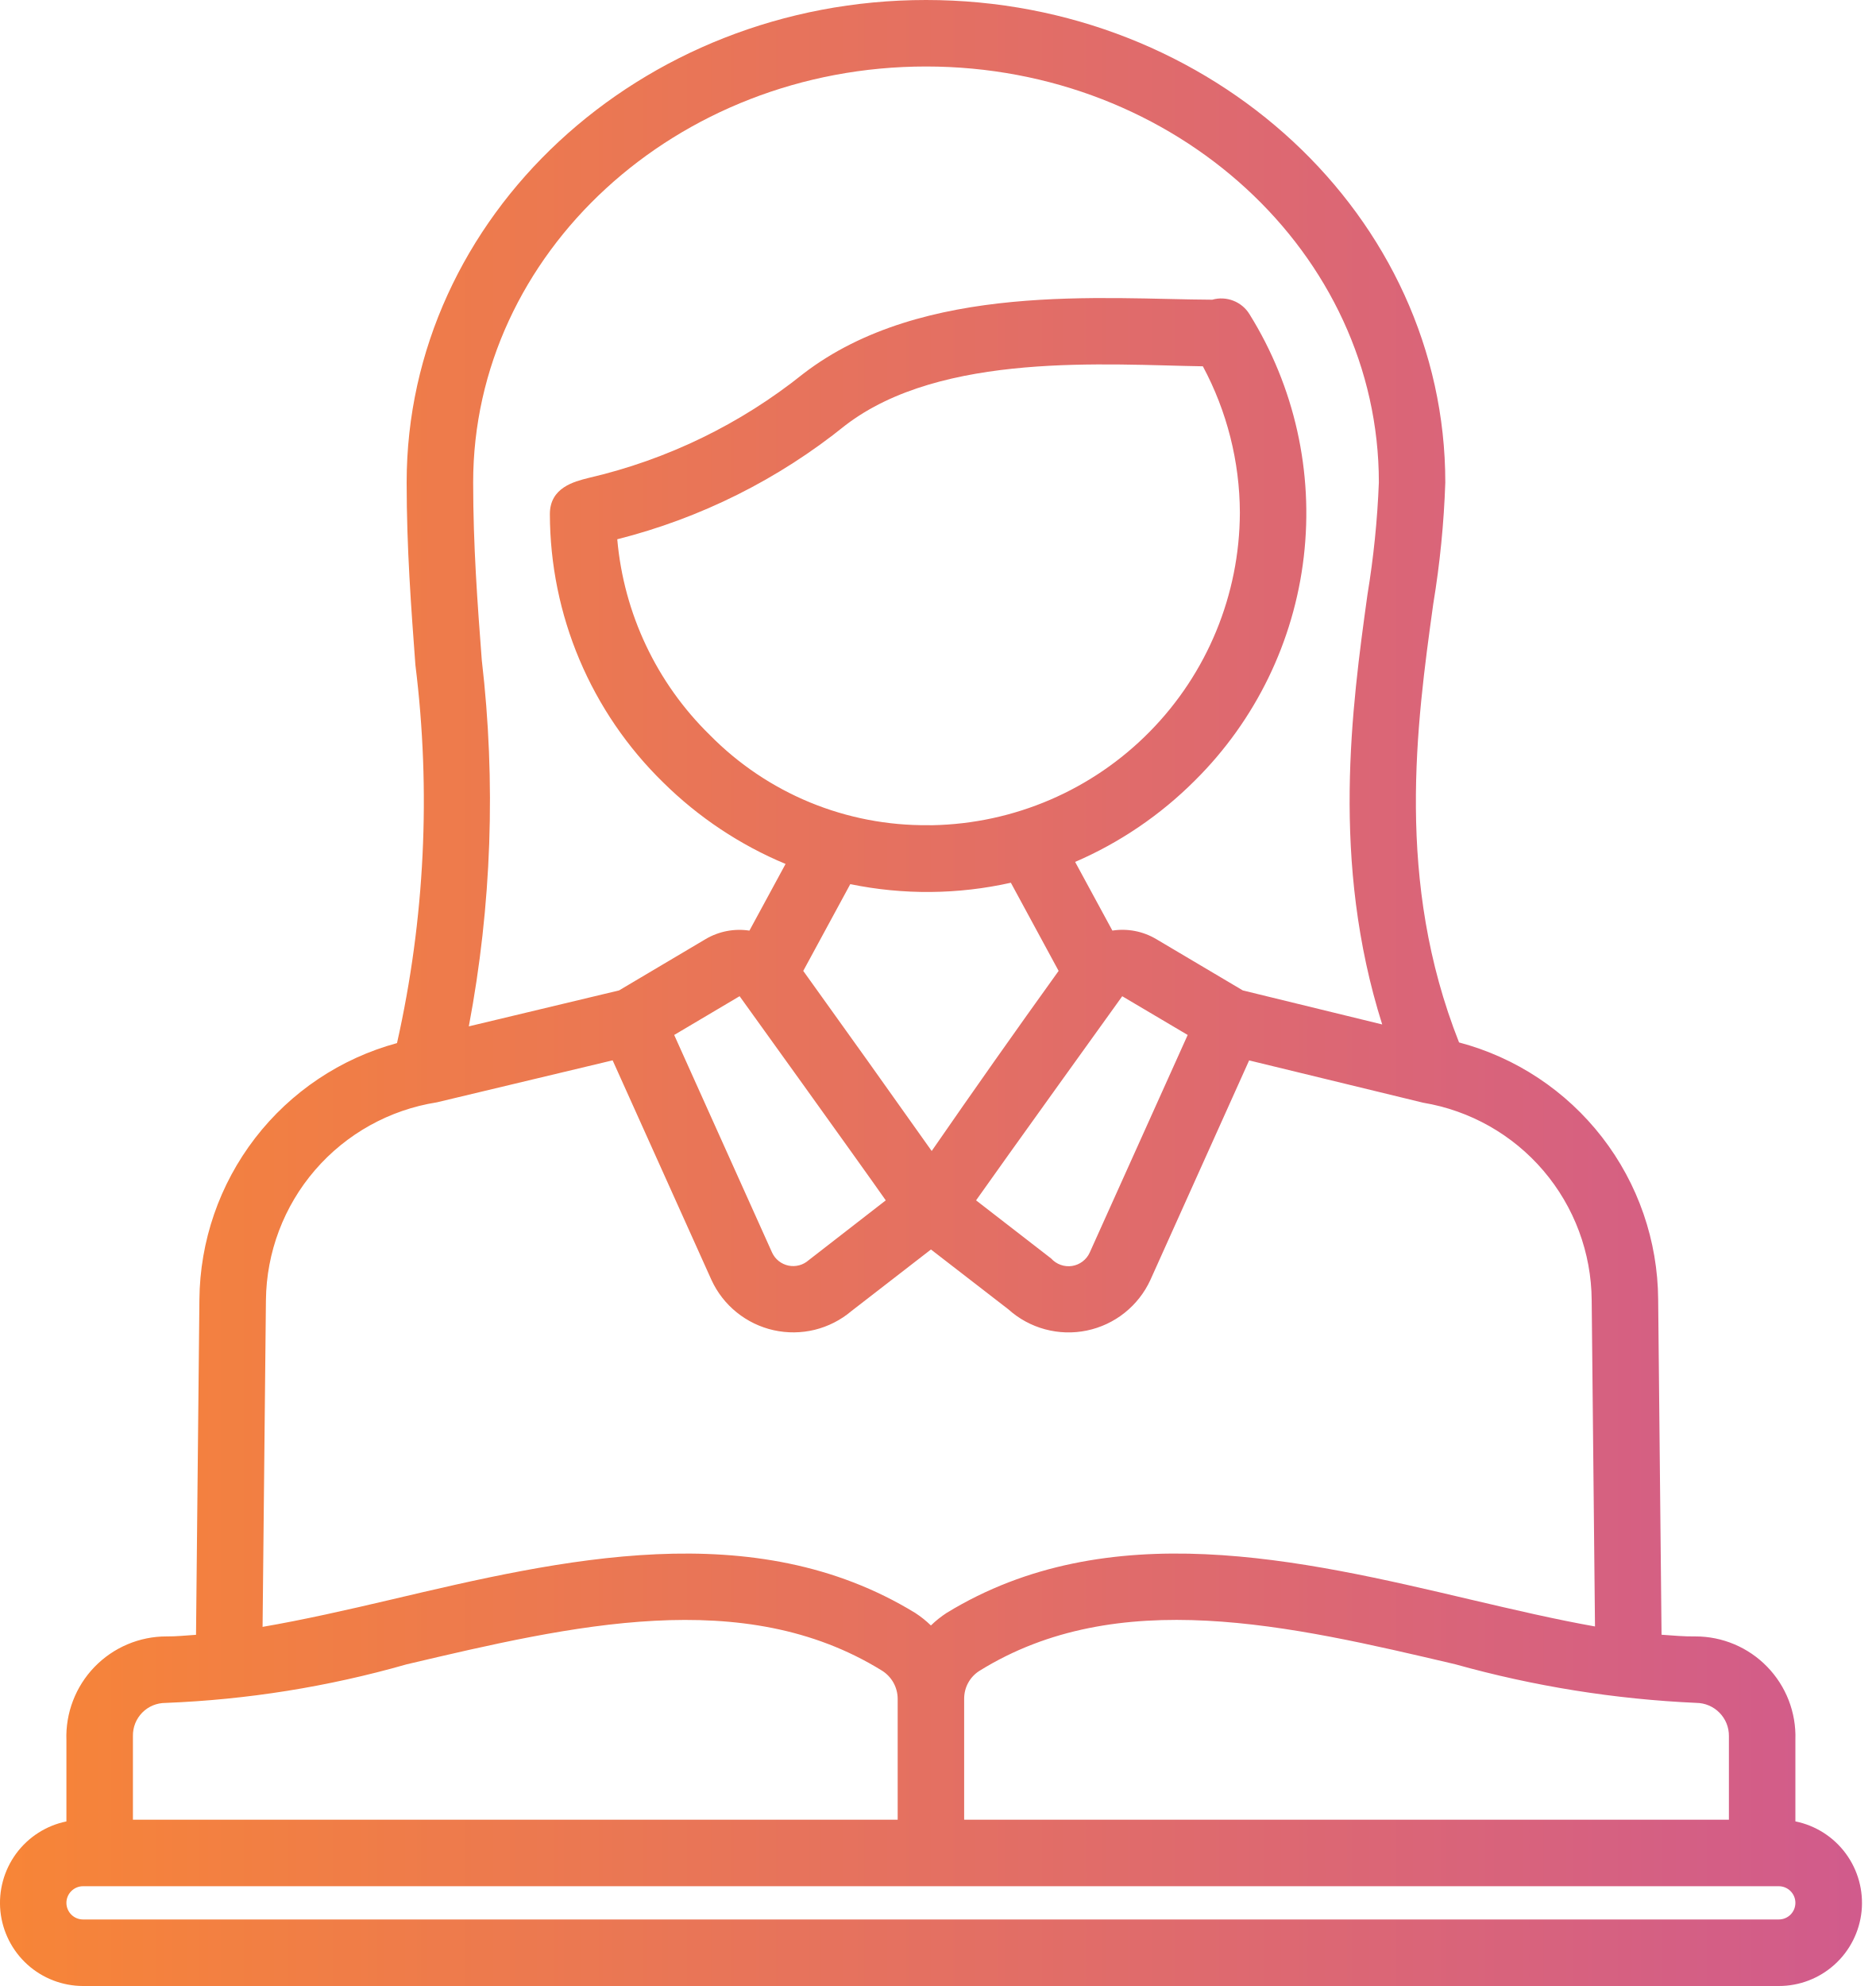
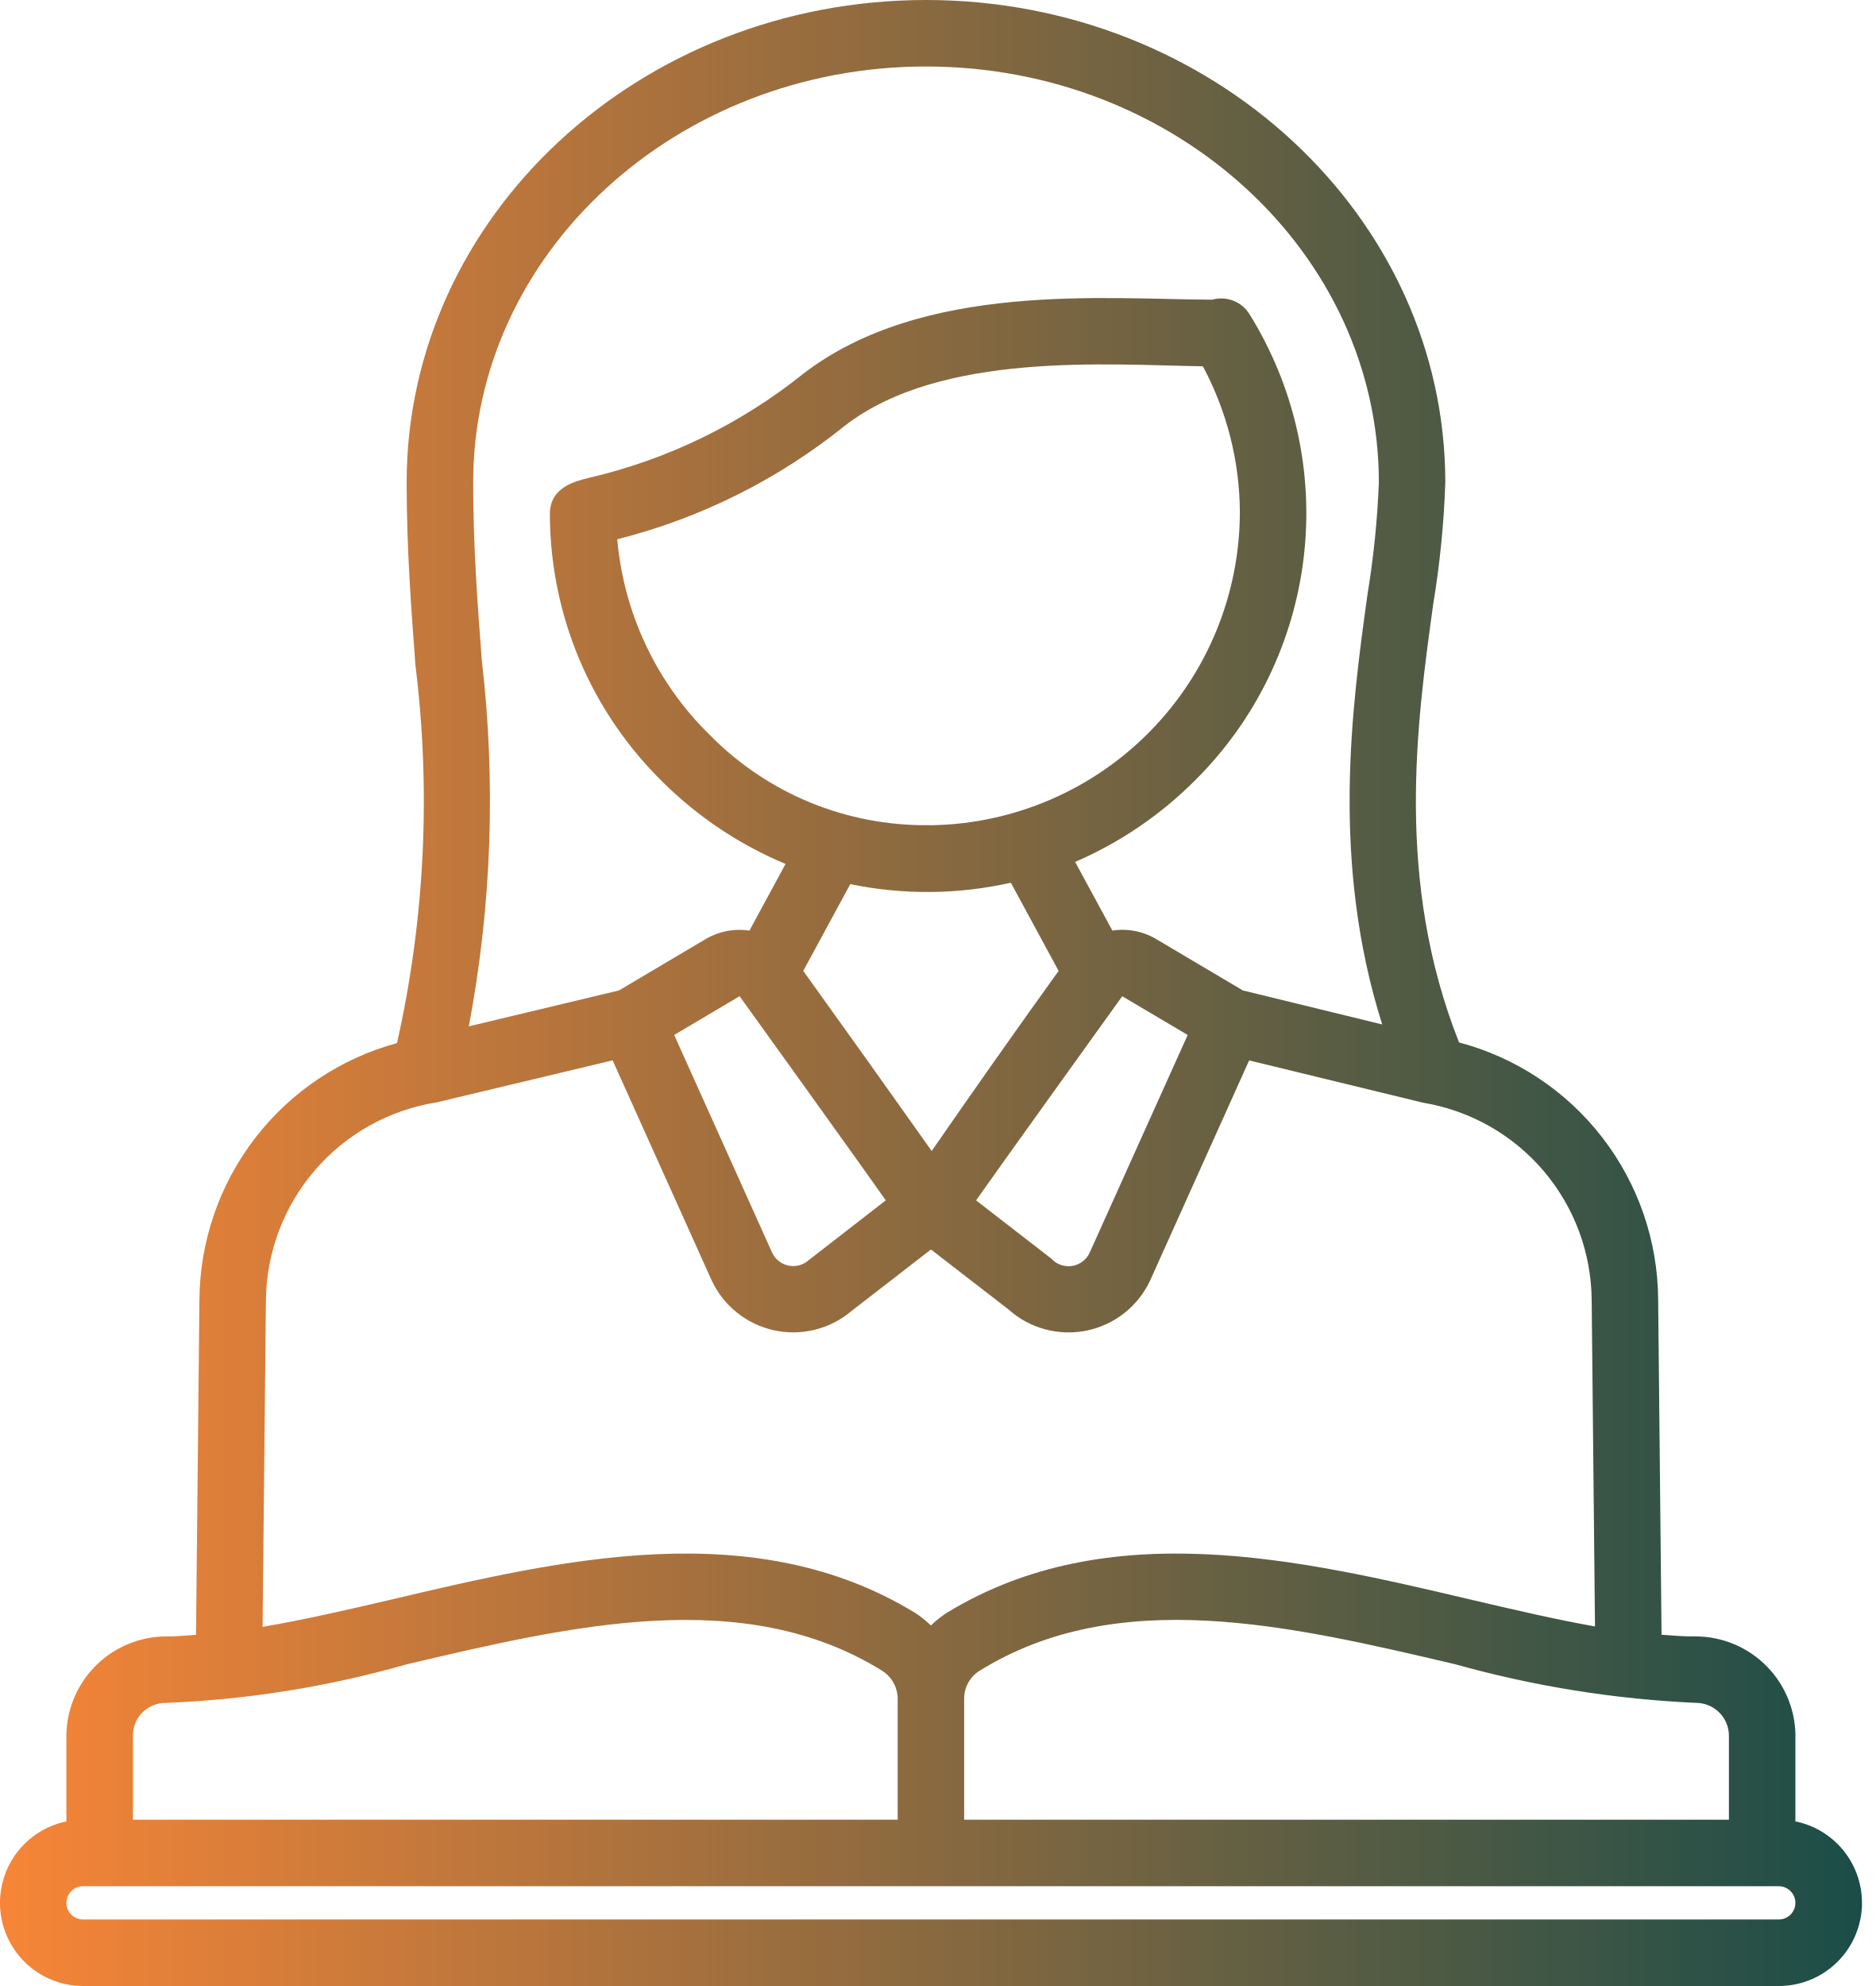
<svg xmlns="http://www.w3.org/2000/svg" width="51" height="54" viewBox="0 0 51 54" fill="none">
  <path d="M48.827 49.524V47.298C48.839 46.933 48.776 46.571 48.645 46.231C48.513 45.891 48.314 45.581 48.06 45.32C47.806 45.058 47.502 44.85 47.167 44.709C46.831 44.567 46.47 44.494 46.106 44.495C45.814 44.5 45.498 44.471 45.187 44.449L45.095 35.335C45.085 33.737 44.55 32.187 43.571 30.923C42.592 29.659 41.225 28.753 39.68 28.344C37.942 23.956 38.523 19.703 38.978 16.424C39.159 15.33 39.269 14.226 39.306 13.118C39.306 5.885 32.971 0 25.184 0C17.396 0 11.059 5.885 11.059 13.119C11.059 14.9 11.181 16.517 11.297 18.08C11.724 21.51 11.555 24.989 10.797 28.362C9.263 28.779 7.908 29.686 6.938 30.945C5.968 32.205 5.436 33.747 5.423 35.336L5.331 44.451C5.06 44.469 4.781 44.498 4.529 44.495C4.163 44.494 3.801 44.568 3.464 44.711C3.127 44.854 2.823 45.063 2.568 45.327C2.314 45.59 2.116 45.902 1.985 46.244C1.854 46.585 1.793 46.95 1.806 47.316V49.525C1.258 49.637 0.771 49.949 0.439 50.4C0.108 50.852 -0.045 51.41 0.011 51.967C0.068 52.524 0.329 53.04 0.744 53.416C1.159 53.791 1.699 53.999 2.258 54H48.375C48.936 54.001 49.477 53.793 49.893 53.417C50.309 53.041 50.57 52.524 50.627 51.967C50.683 51.409 50.53 50.85 50.198 50.399C49.865 49.947 49.377 49.636 48.827 49.524ZM46.133 46.302C46.25 46.303 46.366 46.327 46.474 46.373C46.582 46.419 46.68 46.485 46.762 46.569C46.845 46.653 46.91 46.752 46.954 46.86C46.998 46.969 47.02 47.085 47.019 47.203V49.479H26.221V46.193C26.22 46.042 26.256 45.894 26.328 45.761C26.399 45.629 26.503 45.517 26.63 45.435C30.394 43.094 35.061 44.191 39.577 45.252C41.715 45.85 43.915 46.203 46.133 46.302ZM25.185 1.808C31.974 1.808 37.499 6.881 37.499 13.118C37.459 14.142 37.355 15.163 37.188 16.174C36.766 19.224 36.189 23.425 37.59 27.855L33.8 26.93L31.442 25.533C31.084 25.321 30.664 25.239 30.252 25.303L29.239 23.436C30.455 22.911 31.561 22.159 32.497 21.222C34.144 19.589 35.188 17.445 35.457 15.142C35.727 12.838 35.206 10.511 33.98 8.542C33.878 8.375 33.723 8.247 33.54 8.176C33.357 8.105 33.156 8.095 32.968 8.149C30.031 8.136 25.106 7.654 21.845 10.163C20.136 11.533 18.141 12.501 16.007 12.995C15.613 13.094 14.954 13.258 14.954 13.978C14.957 15.338 15.23 16.684 15.759 17.936C16.288 19.189 17.062 20.324 18.035 21.274C18.992 22.22 20.122 22.973 21.364 23.491L20.381 25.304C19.971 25.241 19.55 25.322 19.192 25.533L16.835 26.93L12.75 27.907C13.371 24.623 13.49 21.264 13.102 17.944C12.986 16.415 12.868 14.832 12.868 13.118C12.868 6.882 18.394 1.808 25.185 1.808ZM25.338 31.296C24.18 29.66 23.015 28.027 21.845 26.399L23.124 24.04C24.566 24.337 26.054 24.324 27.491 24.002L28.79 26.399C27.624 28.02 26.474 29.653 25.338 31.296ZM33.719 13.934V13.944C33.711 16.172 32.831 18.308 31.267 19.895C29.704 21.483 27.581 22.395 25.354 22.438L25.244 22.437C24.14 22.448 23.046 22.237 22.026 21.817C21.006 21.396 20.082 20.774 19.307 19.988C17.858 18.572 16.964 16.683 16.787 14.663C19.053 14.091 21.169 13.034 22.988 11.566C25.613 9.55 30.137 9.921 32.713 9.96C33.368 11.182 33.714 12.548 33.719 13.934ZM20.114 27.087C20.114 27.087 23.405 31.66 24.089 32.638L21.991 34.266C21.917 34.331 21.829 34.379 21.734 34.404C21.639 34.429 21.539 34.432 21.442 34.412C21.346 34.392 21.255 34.349 21.178 34.288C21.101 34.227 21.039 34.148 20.998 34.059L18.335 28.141L20.114 27.087ZM30.52 27.088L32.3 28.141L29.636 34.057C29.593 34.153 29.526 34.236 29.442 34.3C29.358 34.364 29.26 34.406 29.156 34.422C29.052 34.438 28.945 34.428 28.846 34.392C28.747 34.357 28.658 34.297 28.587 34.219L26.545 32.638C27.235 31.655 30.52 27.088 30.52 27.088ZM7.232 35.354C7.245 34.053 7.719 32.797 8.57 31.812C9.421 30.827 10.594 30.175 11.88 29.973L16.661 28.831L19.349 34.803C19.507 35.146 19.741 35.447 20.035 35.684C20.329 35.921 20.673 36.087 21.041 36.169C21.41 36.251 21.792 36.247 22.159 36.157C22.525 36.066 22.866 35.893 23.154 35.649L25.318 33.974L27.423 35.601C27.708 35.858 28.05 36.044 28.421 36.144C28.792 36.244 29.181 36.256 29.557 36.178C29.933 36.1 30.285 35.935 30.585 35.696C30.886 35.456 31.126 35.15 31.286 34.801L33.971 28.833L38.703 29.983C39.977 30.195 41.136 30.849 41.974 31.831C42.813 32.814 43.278 34.061 43.287 35.353L43.377 44.224C42.305 44.034 41.166 43.767 39.99 43.492C35.369 42.404 30.134 41.173 25.745 43.855C25.592 43.955 25.448 44.069 25.317 44.197C25.185 44.069 25.042 43.955 24.888 43.855C20.502 41.174 15.265 42.404 10.644 43.492C9.427 43.778 8.247 44.045 7.141 44.235L7.232 35.354ZM3.615 47.204C3.613 47.086 3.634 46.969 3.677 46.86C3.721 46.75 3.786 46.651 3.868 46.567C3.951 46.483 4.049 46.416 4.158 46.371C4.267 46.326 4.383 46.303 4.501 46.303C6.721 46.216 8.922 45.864 11.058 45.254C15.564 44.194 20.221 43.099 23.981 45.422C24.113 45.503 24.222 45.617 24.298 45.752C24.373 45.887 24.413 46.039 24.413 46.194V49.479H3.615V47.204ZM48.375 52.191H2.258C2.139 52.191 2.024 52.144 1.939 52.059C1.854 51.974 1.806 51.859 1.806 51.739C1.806 51.62 1.854 51.505 1.939 51.42C2.024 51.335 2.139 51.287 2.258 51.287H48.375C48.495 51.287 48.61 51.335 48.695 51.42C48.78 51.505 48.827 51.62 48.827 51.739C48.827 51.859 48.78 51.974 48.695 52.059C48.61 52.144 48.495 52.191 48.375 52.191Z" fill="url(#paint0_linear_350_185)" />
  <defs>
    <linearGradient id="paint0_linear_350_185" x1="50.638" y1="27" x2="0" y2="27" gradientUnits="userSpaceOnUse">
-       <stop stop-color="#D15B8C" />
+       <stop stop-color="#1B4D48" />
      <stop offset="1" stop-color="#F78537" />
    </linearGradient>
  </defs>
</svg>
